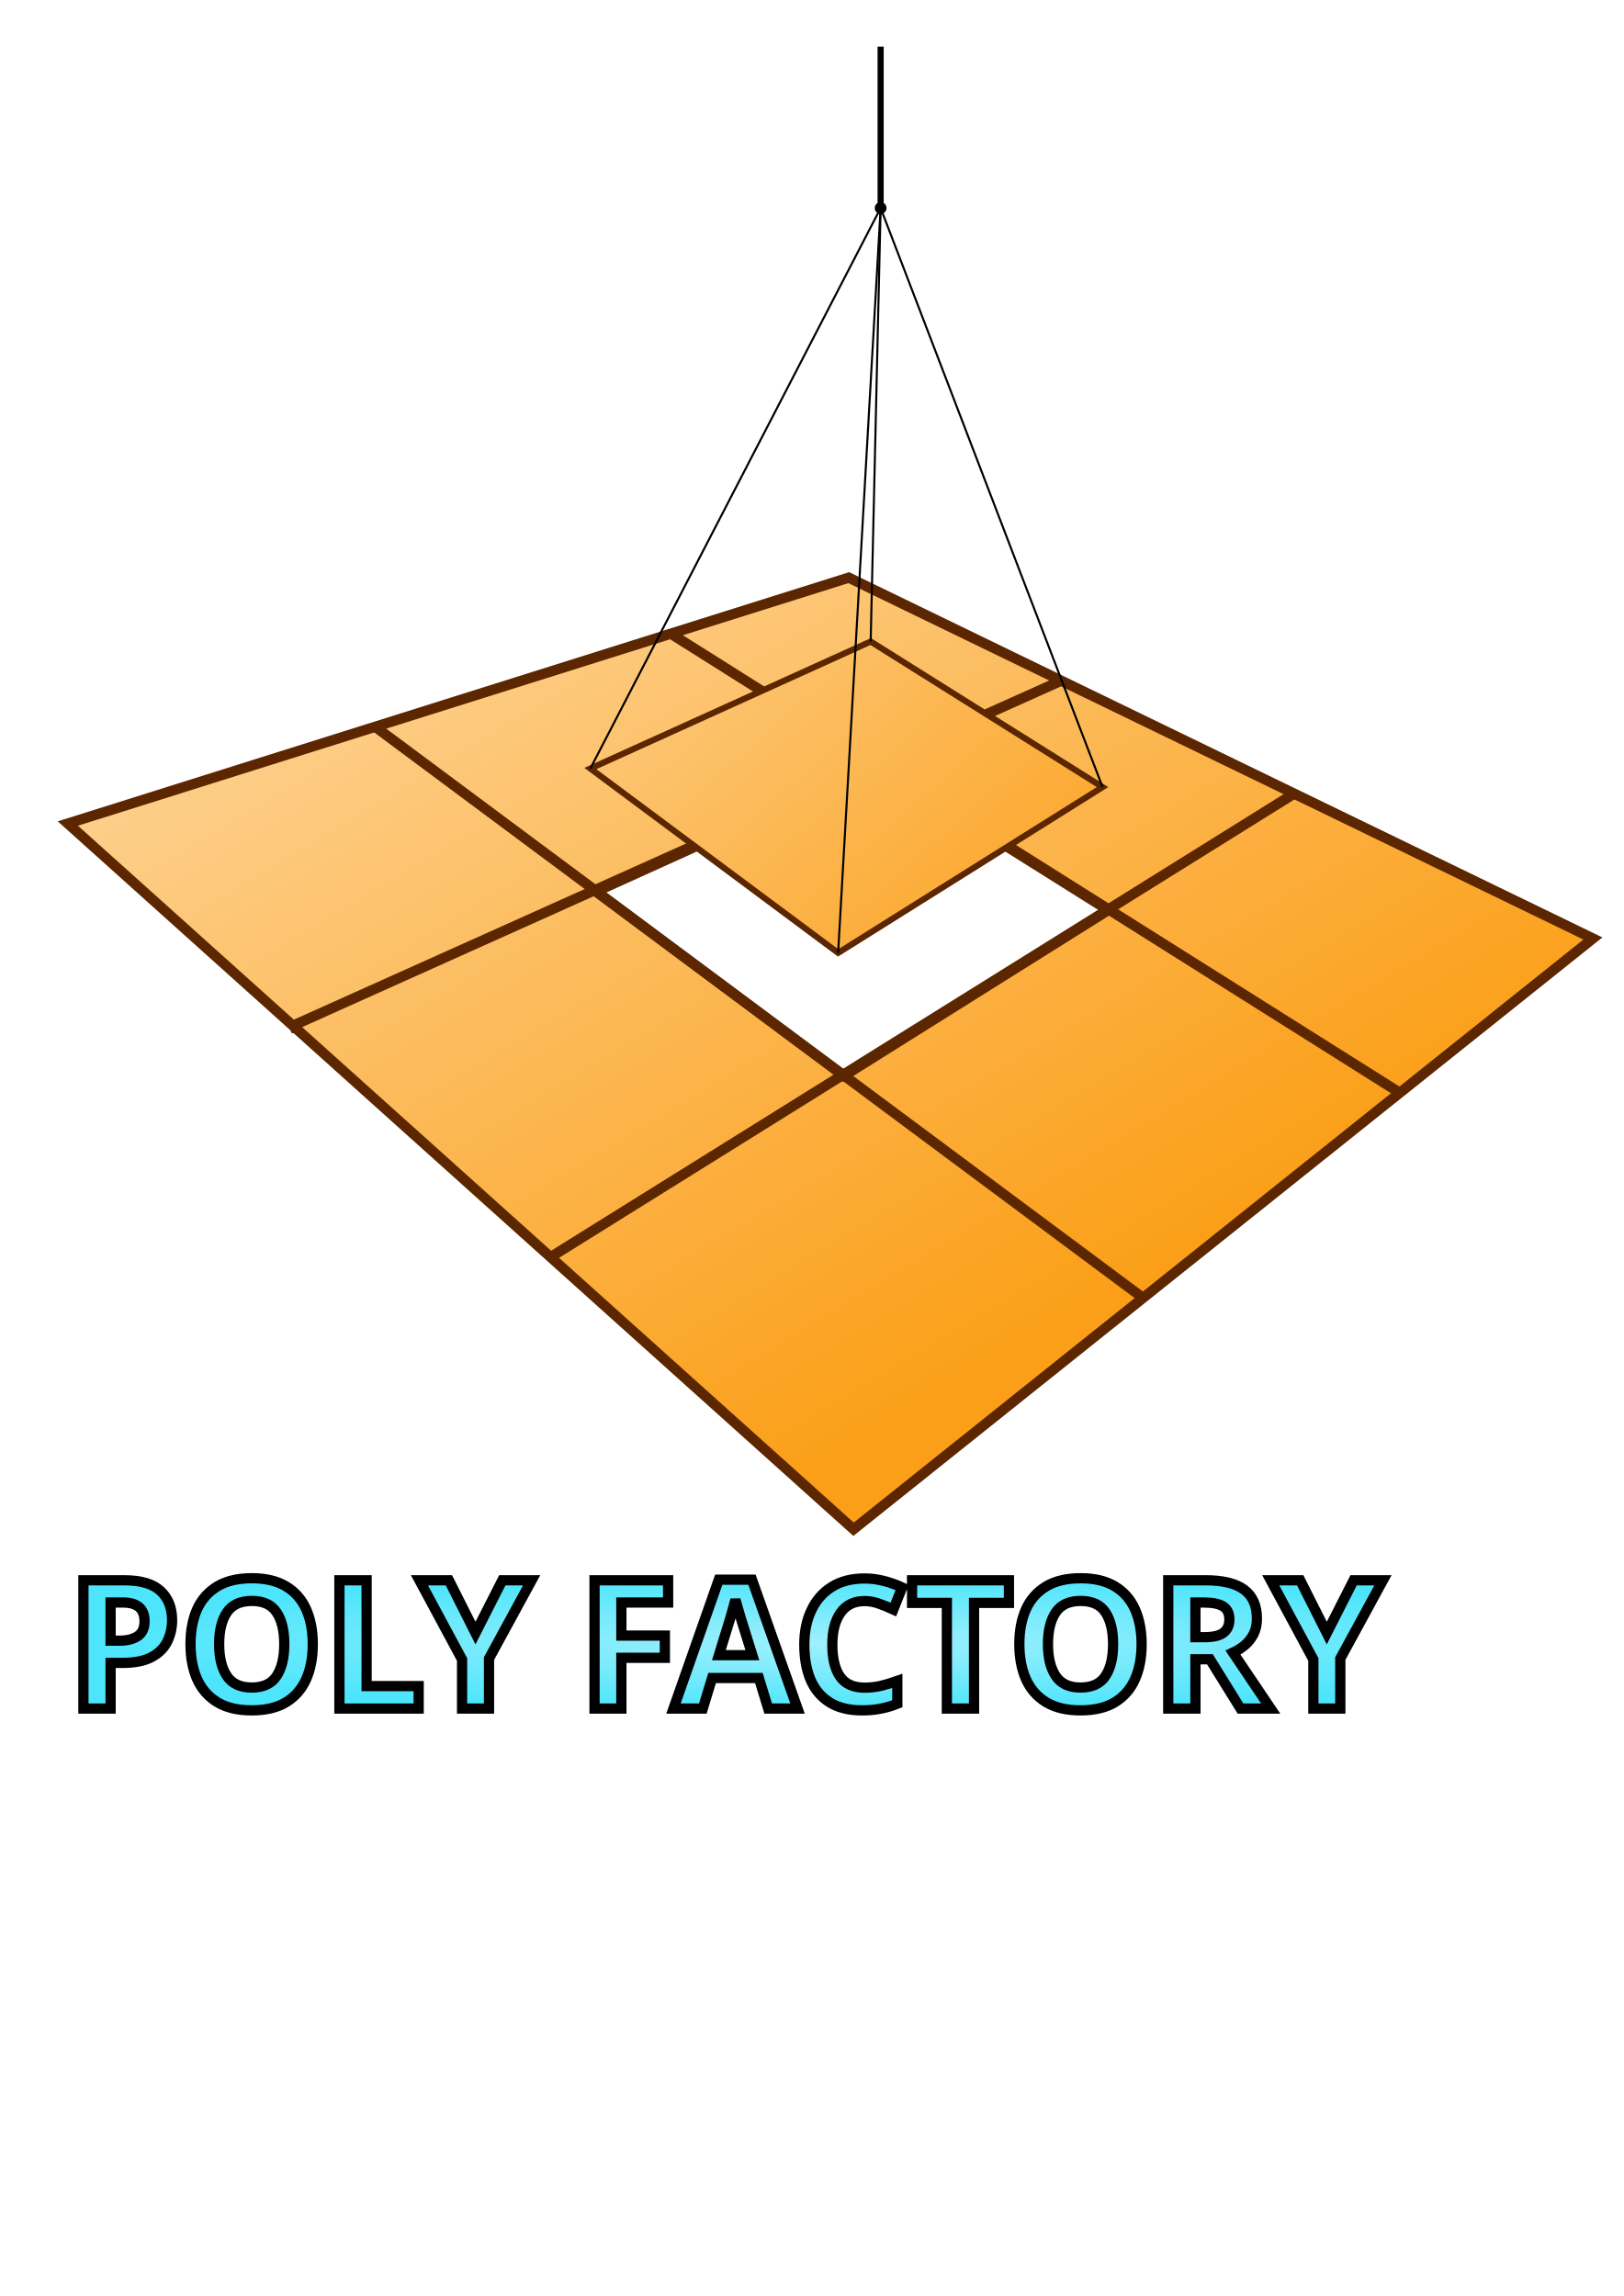
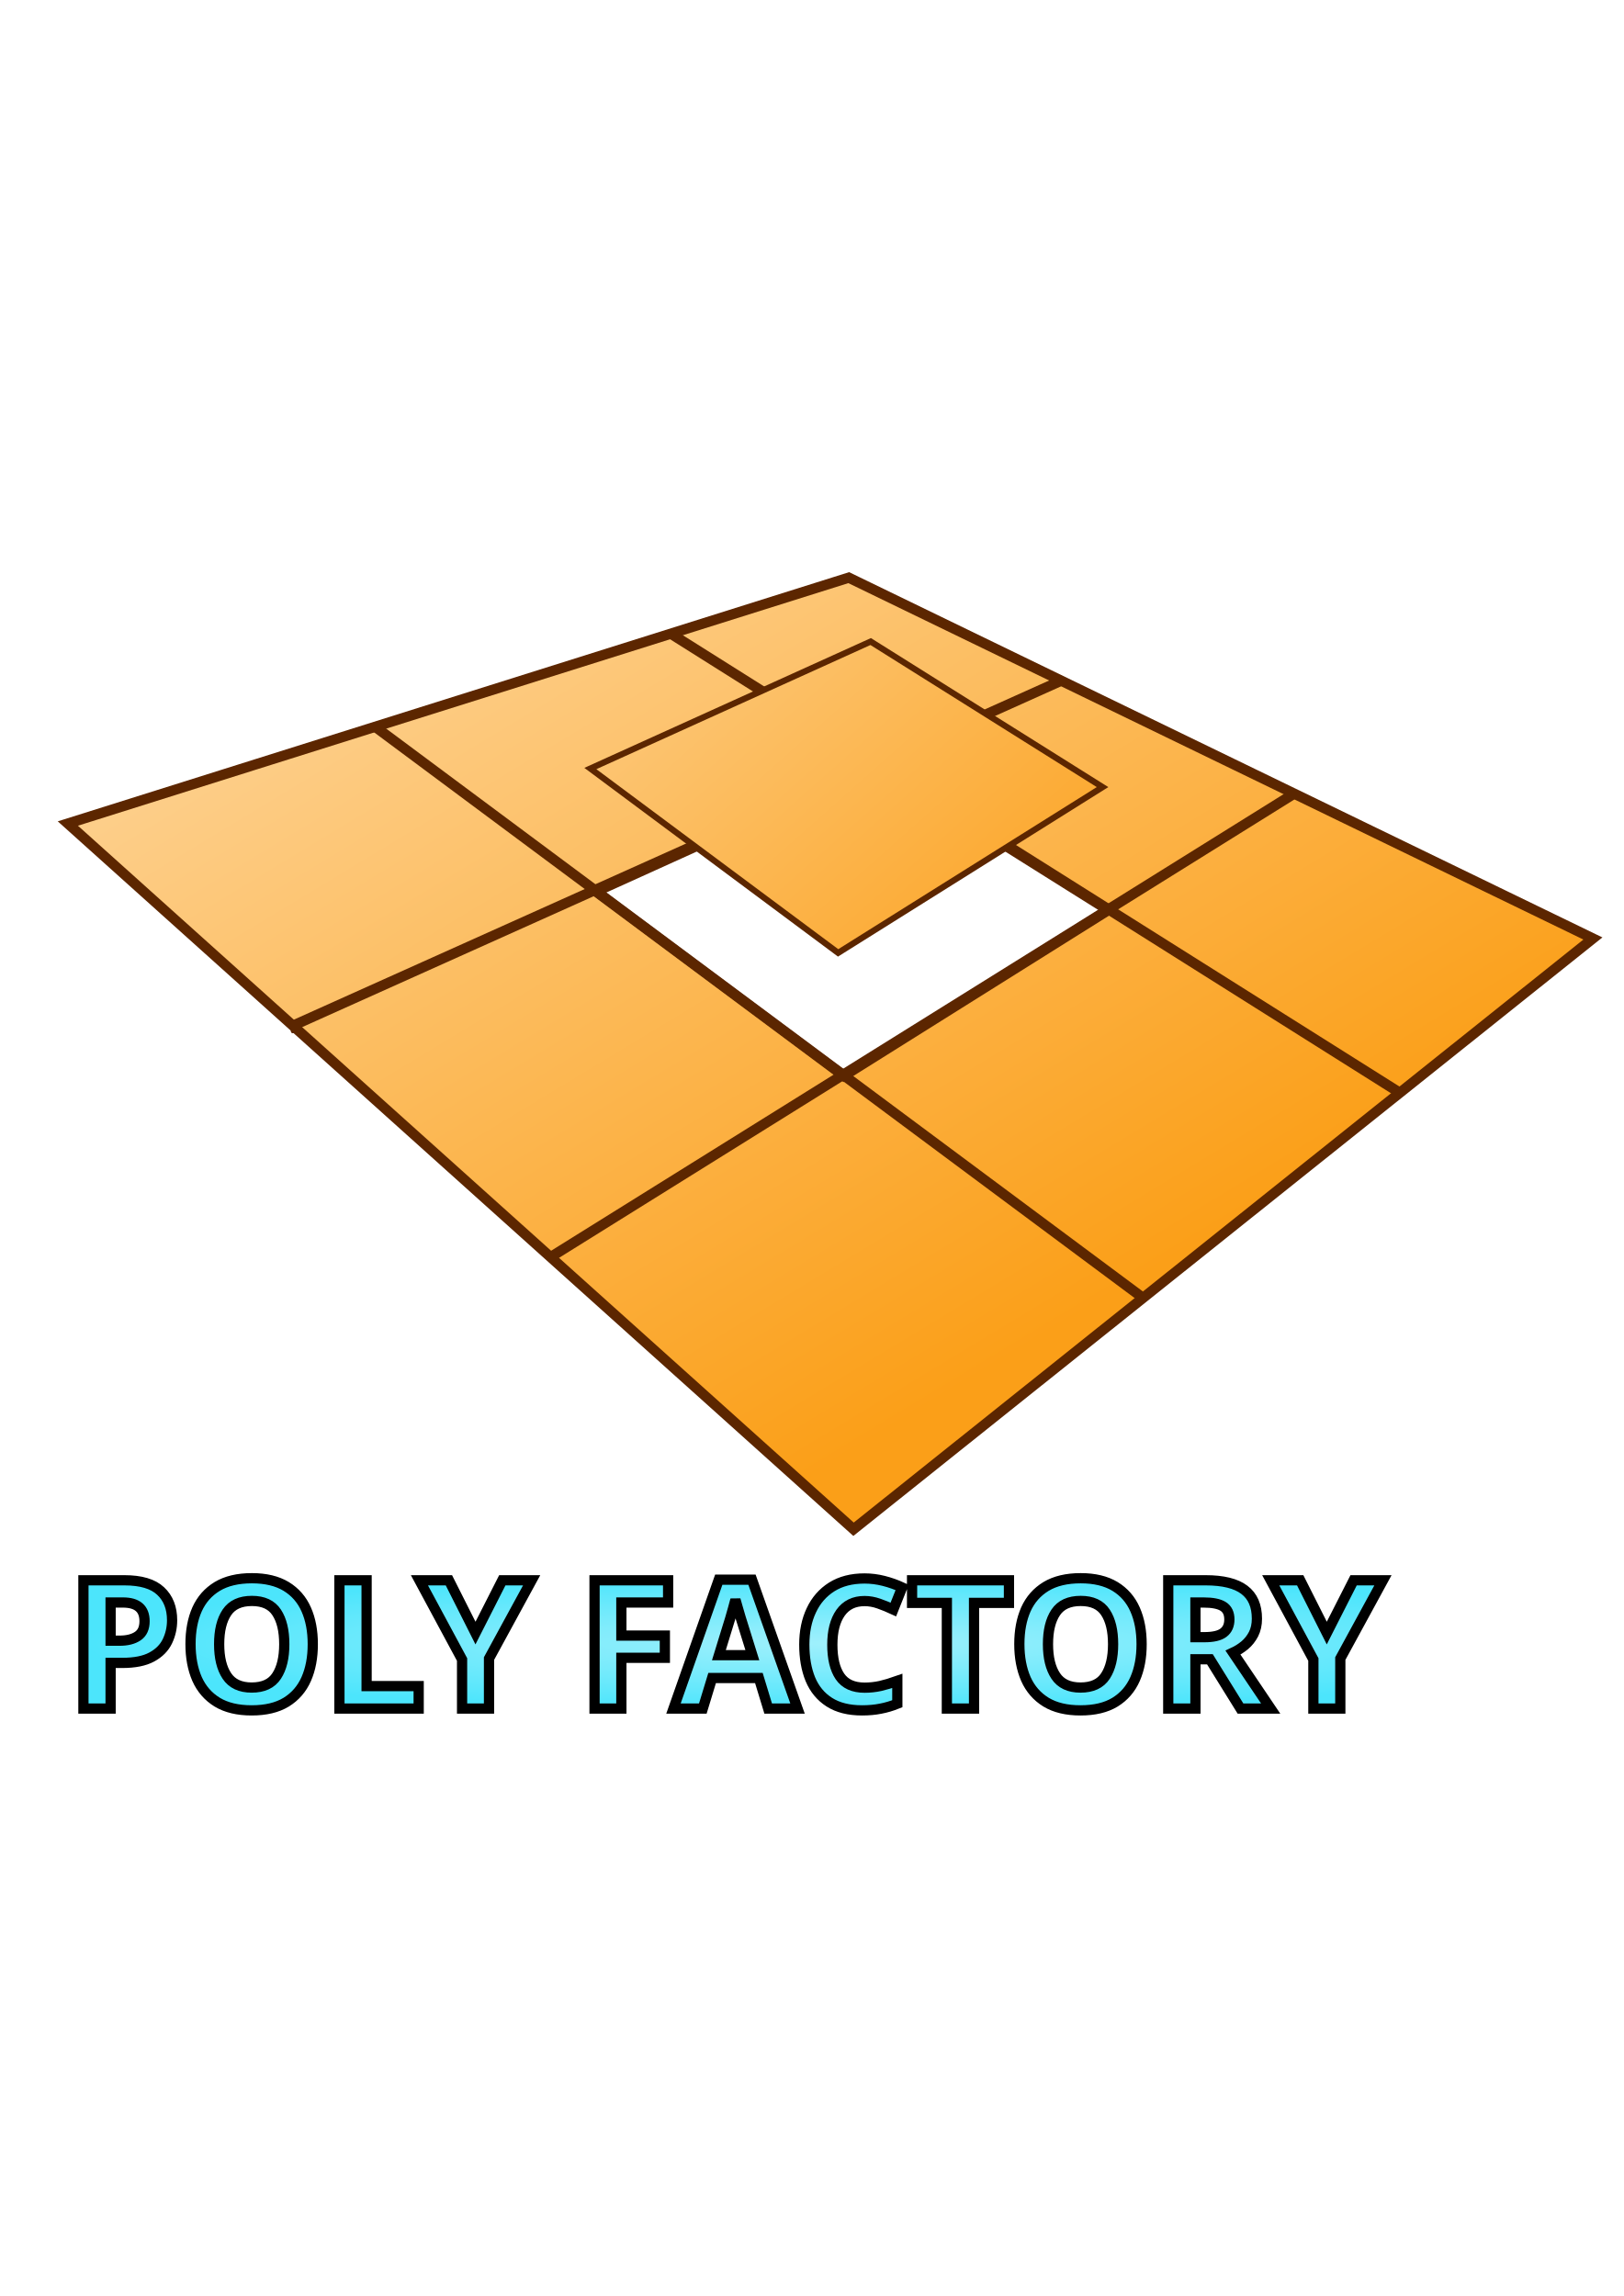
<svg xmlns="http://www.w3.org/2000/svg" xmlns:xlink="http://www.w3.org/1999/xlink" width="210mm" height="297mm" viewBox="0 0 210 297" version="1.1" id="svg5">
  <defs id="defs2">
    <linearGradient id="linearGradient15741">
      <stop style="stop-color:#a0f0fc;stop-opacity:1" offset="0" id="stop15737" />
      <stop style="stop-color:#4ce5fc;stop-opacity:1" offset="1" id="stop15739" />
    </linearGradient>
    <marker style="overflow:visible" id="Arrow1Lstart" refX="0.0" refY="0.0" orient="auto">
      <path transform="scale(0.8) translate(12.5,0)" style="fill-rule:evenodd;fill:context-stroke;stroke:context-stroke;stroke-width:1.0pt" d="M 0.0,0.0 L 5.0,-5.0 L -12.5,0.0 L 5.0,5.0 L 0.0,0.0 z " id="path1201" />
    </marker>
    <linearGradient id="linearGradient7196">
      <stop style="stop-color:#fdf39c;stop-opacity:1;" offset="0" id="stop7198" />
      <stop style="stop-color:#fce741;stop-opacity:1;" offset="1" id="stop7200" />
    </linearGradient>
    <linearGradient id="linearGradient7188">
      <stop style="stop-color:#fce94f;stop-opacity:1;" offset="0" id="stop7190" />
      <stop style="stop-color:#fce94f;stop-opacity:0;" offset="1" id="stop7192" />
    </linearGradient>
    <linearGradient id="linearGradient7180">
      <stop style="stop-color:#fdce89;stop-opacity:1;" offset="0" id="stop7182" />
      <stop style="stop-color:#fb9f18;stop-opacity:1;" offset="1" id="stop7184" />
    </linearGradient>
    <linearGradient id="linearGradient7170">
      <stop style="stop-color:#ffffff;stop-opacity:0.441;" offset="0" id="stop7172" />
      <stop style="stop-color:#ffffff;stop-opacity:0;" offset="1" id="stop7174" />
    </linearGradient>
    <radialGradient xlink:href="#linearGradient7170" id="radialGradient7176" cx="25.196" cy="19.589" fx="25.196" fy="19.589" r="14.232" gradientTransform="matrix(1,0,0,0.6210791,0,7.42279)" gradientUnits="userSpaceOnUse" />
    <radialGradient xlink:href="#linearGradient7188" id="radialGradient7194" cx="22.905" cy="20.095" fx="22.905" fy="20.095" r="10.834" gradientTransform="matrix(1,0,0,0.8741259,42.92857,3.172239)" gradientUnits="userSpaceOnUse" />
    <linearGradient xlink:href="#linearGradient7180" id="linearGradient1330" x1="80.089" y1="98.118" x2="142.146" y2="200.767" gradientUnits="userSpaceOnUse" gradientTransform="matrix(3.779528,0,0,3.779528,6.62371,-125.8505)" />
    <linearGradient xlink:href="#linearGradient7180" id="linearGradient5153" x1="78.577" y1="74.066" x2="134.23" y2="136.719" gradientUnits="userSpaceOnUse" />
    <radialGradient xlink:href="#linearGradient15741" id="radialGradient40055" cx="108.544" cy="212.562" fx="108.544" fy="212.562" r="97.691" gradientTransform="matrix(1,0,0,0.09012726,0,193.404)" gradientUnits="userSpaceOnUse" />
  </defs>
  <g id="layer1">
    <circle id="path3345" style="fill:#9cf0fc;stroke:#5c2600;stroke-width:0.265" cx="37.896" cy="133.377" r="0.138" />
    <path id="path1322" style="fill:url(#linearGradient1330);fill-opacity:1;stroke:#5c2600;stroke-width:5;stroke-linecap:butt;stroke-linejoin:miter;stroke-miterlimit:4;stroke-dasharray:none;stroke-opacity:1" d="M 414.883 282.41 L 33.164 402.623 L 417.225 747.654 L 778.648 458.828 L 414.883 282.41 z M 428.361 373.816 L 541.713 444.973 L 412.455 526.035 L 291.34 435.898 L 428.361 373.816 z " transform="scale(0.2645833)" />
    <circle id="path3347" style="fill:#9cf0fc;stroke:#5c2600;stroke-width:0.265" cx="37.896" cy="133.377" r="0.138" />
    <path style="fill:none;stroke:#5c2600;stroke-width:1.323;stroke-linecap:butt;stroke-linejoin:miter;stroke-miterlimit:4;stroke-dasharray:none;stroke-opacity:1" d="M 38.016,132.618 137.518,87.929" id="path3386" />
    <path style="fill:none;stroke:#5c2600;stroke-width:1.323;stroke-linecap:butt;stroke-linejoin:miter;stroke-miterlimit:4;stroke-dasharray:none;stroke-opacity:1" d="M 71.479,162.443 167.206,102.764" id="path3388" />
    <path style="fill:none;stroke:#5c2600;stroke-width:1.323;stroke-linecap:butt;stroke-linejoin:miter;stroke-miterlimit:4;stroke-dasharray:none;stroke-opacity:1" d="M 48.437,93.95 147.465,167.621" id="path3390" />
    <path style="fill:none;stroke:#5c2600;stroke-width:1.323;stroke-linecap:butt;stroke-linejoin:miter;stroke-miterlimit:4;stroke-dasharray:none;stroke-opacity:1" d="M 86.57,81.852 180.986,141.321" id="path3392" />
    <text xml:space="preserve" style="font-style:normal;font-variant:normal;font-weight:bold;font-stretch:normal;font-size:23.252px;line-height:1.25;font-family:sans-serif;-inkscape-font-specification:'sans-serif Bold';fill:url(#radialGradient40055);fill-opacity:1;stroke:#000000;stroke-width:1.323;stroke-opacity:1;stroke-miterlimit:4;stroke-dasharray:none" x="8.696" y="221.014" id="text31299">
      <tspan id="tspan31297" style="font-style:normal;font-variant:normal;font-weight:bold;font-stretch:normal;font-size:23.252px;font-family:sans-serif;-inkscape-font-specification:'sans-serif Bold';stroke-width:1.323;fill-opacity:1;fill:url(#radialGradient40055);stroke:#000000;stroke-opacity:1;stroke-miterlimit:4;stroke-dasharray:none" x="8.696" y="221.014">POLY FACTORY</tspan>
    </text>
  </g>
  <g id="layer2">
    <path style="fill:url(#linearGradient5153);fill-opacity:1;stroke:#5c2600;stroke-width:0.794;stroke-linecap:butt;stroke-linejoin:miter;stroke-opacity:1;stroke-miterlimit:4;stroke-dasharray:none" d="M 76.353,99.413 108.399,123.261 142.598,101.814 112.607,82.987 Z" id="path5064" />
-     <path style="fill:none;stroke:#000000;stroke-width:0.265px;stroke-linecap:butt;stroke-linejoin:miter;stroke-opacity:1" d="M 76.353,99.413 113.896,26.91" id="path6327" />
-     <path style="fill:none;stroke:#000000;stroke-width:0.265px;stroke-linecap:butt;stroke-linejoin:miter;stroke-opacity:1" d="M 142.598,101.814 113.896,26.91" id="path6329" />
-     <path style="fill:none;stroke:#000000;stroke-width:0.265px;stroke-linecap:butt;stroke-linejoin:miter;stroke-opacity:1" d="m 112.607,82.987 1.289,-56.077" id="path6331" />
-     <path style="fill:none;stroke:#000000;stroke-width:0.265px;stroke-linecap:butt;stroke-linejoin:miter;stroke-opacity:1" d="m 108.399,123.261 5.497,-96.352" id="path6333" />
-     <path style="fill:#000000;fill-opacity:1;stroke:none;stroke-width:3;stroke-miterlimit:4;stroke-dasharray:none;stroke-opacity:1" id="path6441" d="m 114.66,26.906 a 0.764,0.764 0 0 1 -0.76,0.768 0.764,0.764 0 0 1 -0.768,-0.76 0.764,0.764 0 0 1 0.76,-0.768 0.764,0.764 0 0 1 0.768,0.76" />
-     <path style="fill:none;stroke:#000000;stroke-width:0.794;stroke-linecap:butt;stroke-linejoin:miter;stroke-miterlimit:4;stroke-dasharray:none;stroke-opacity:1" d="m 113.896,26.91 0,-20.878" id="path6652" />
  </g>
</svg>
